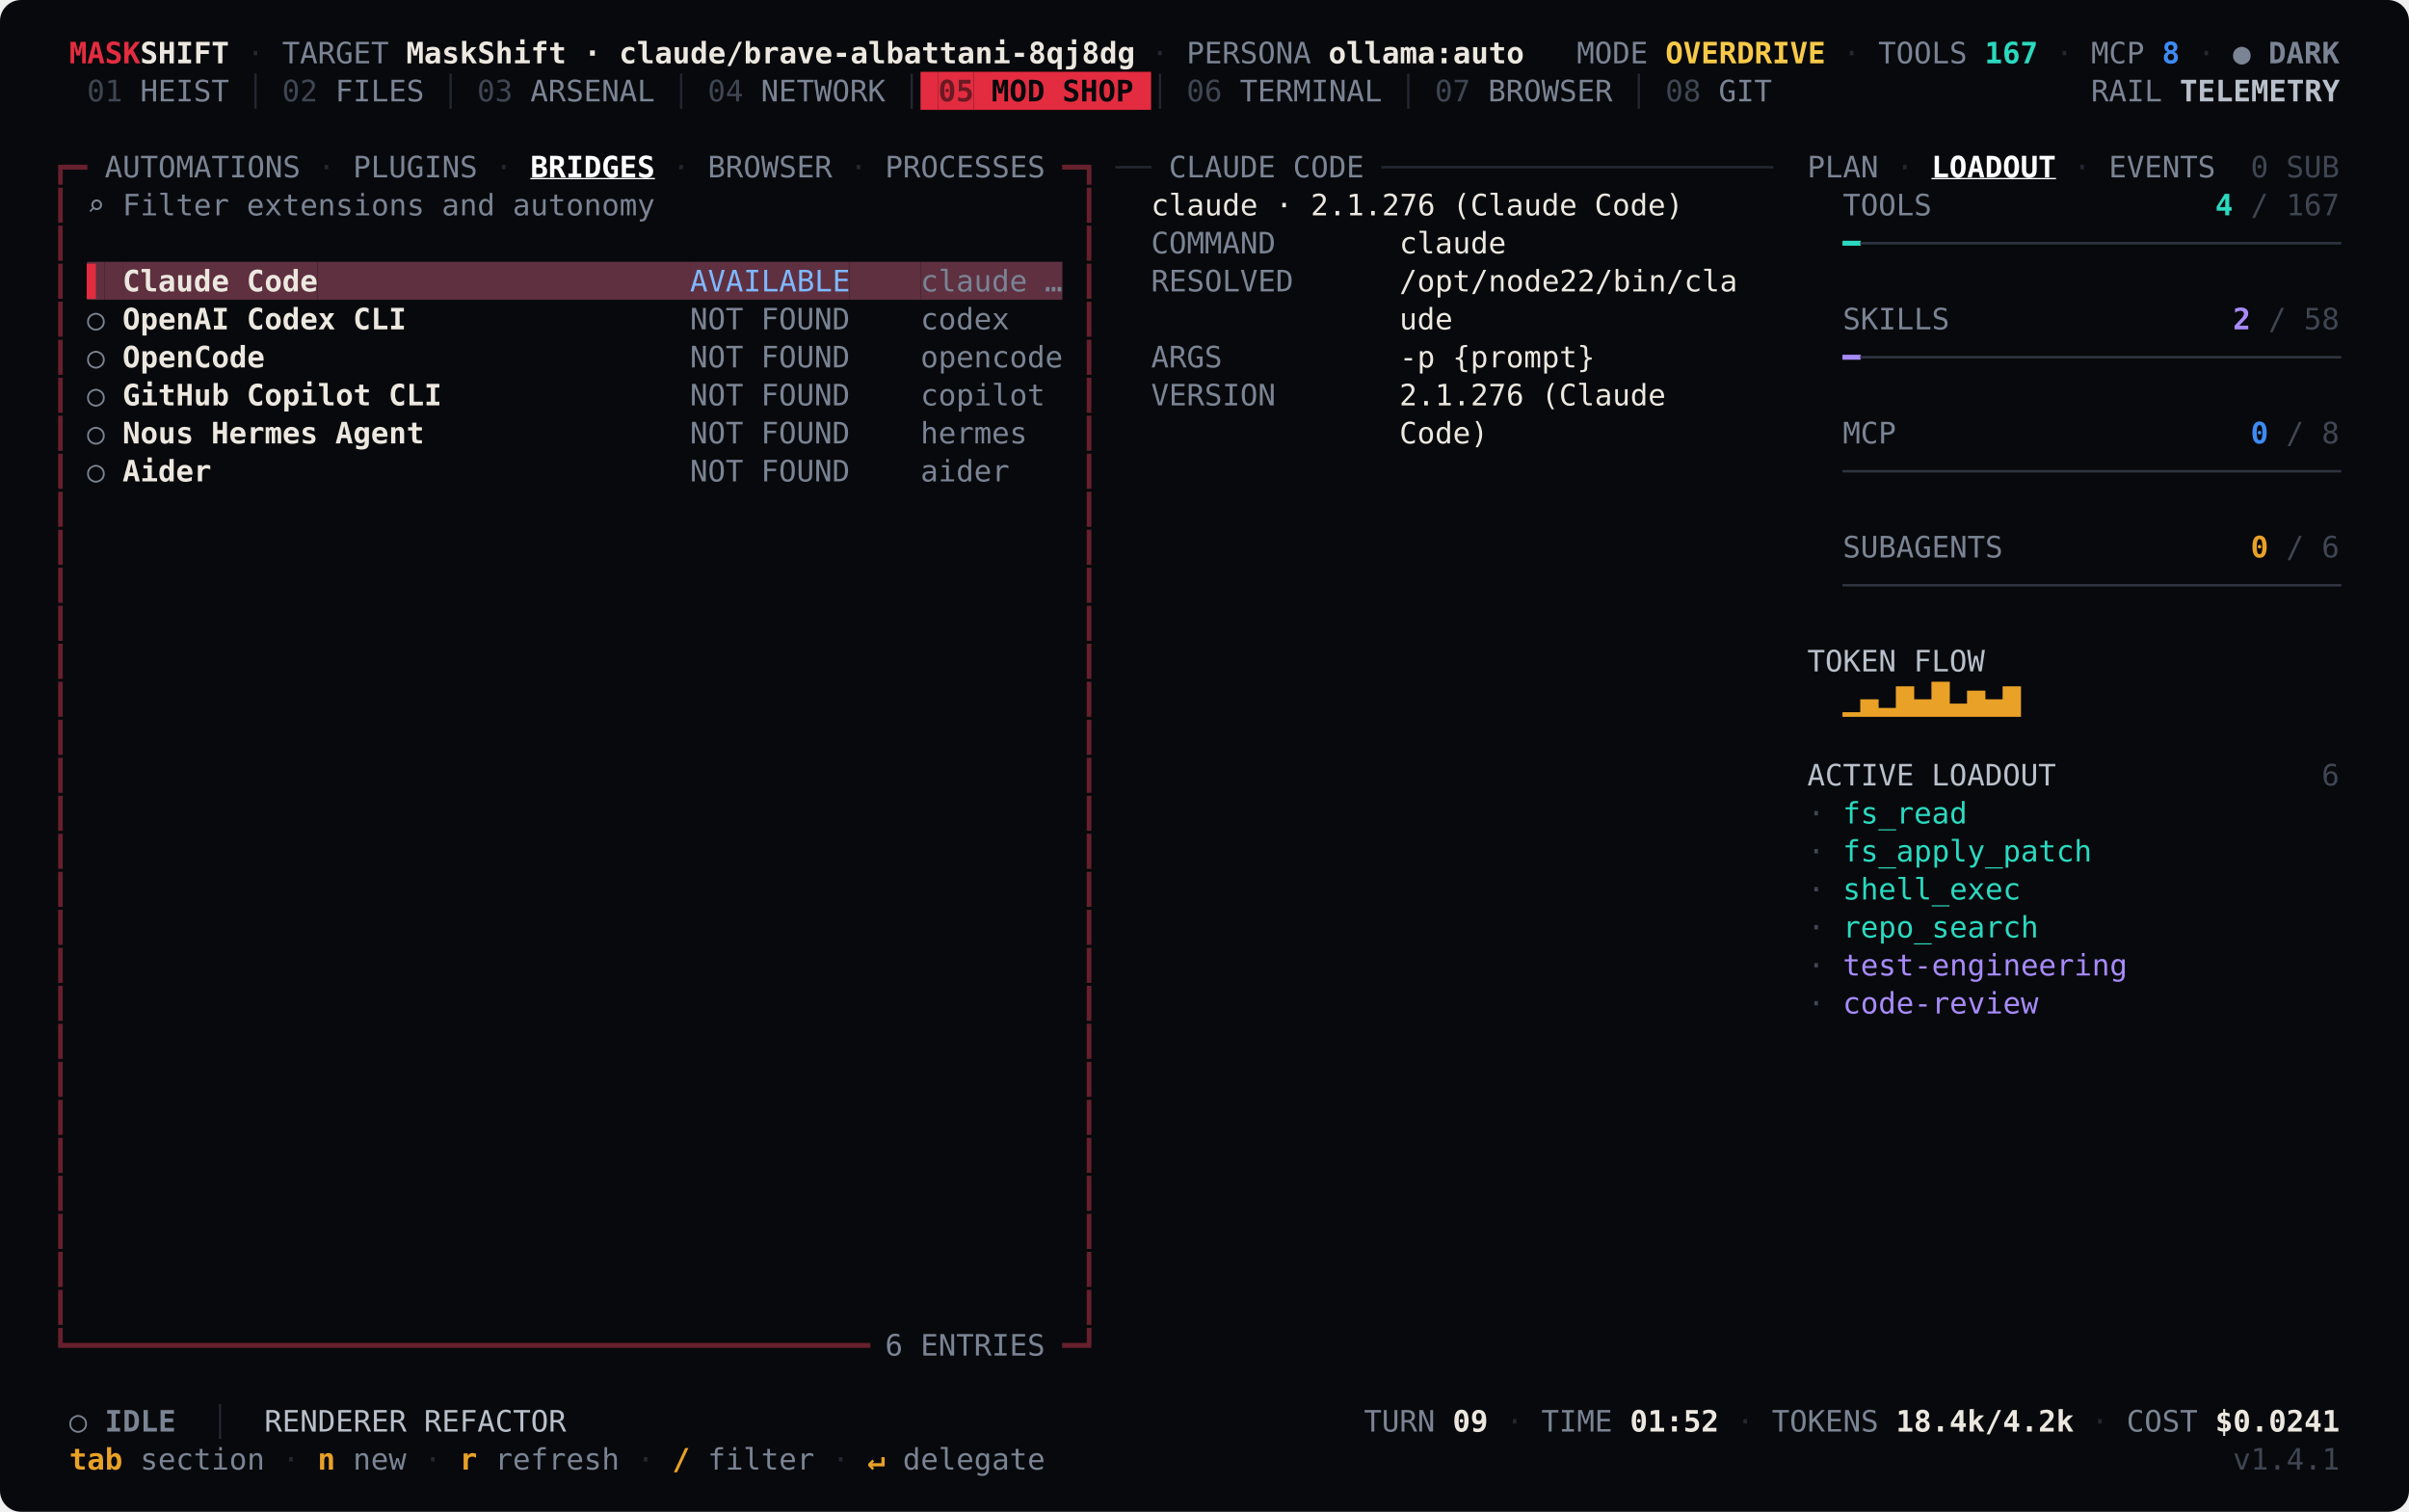
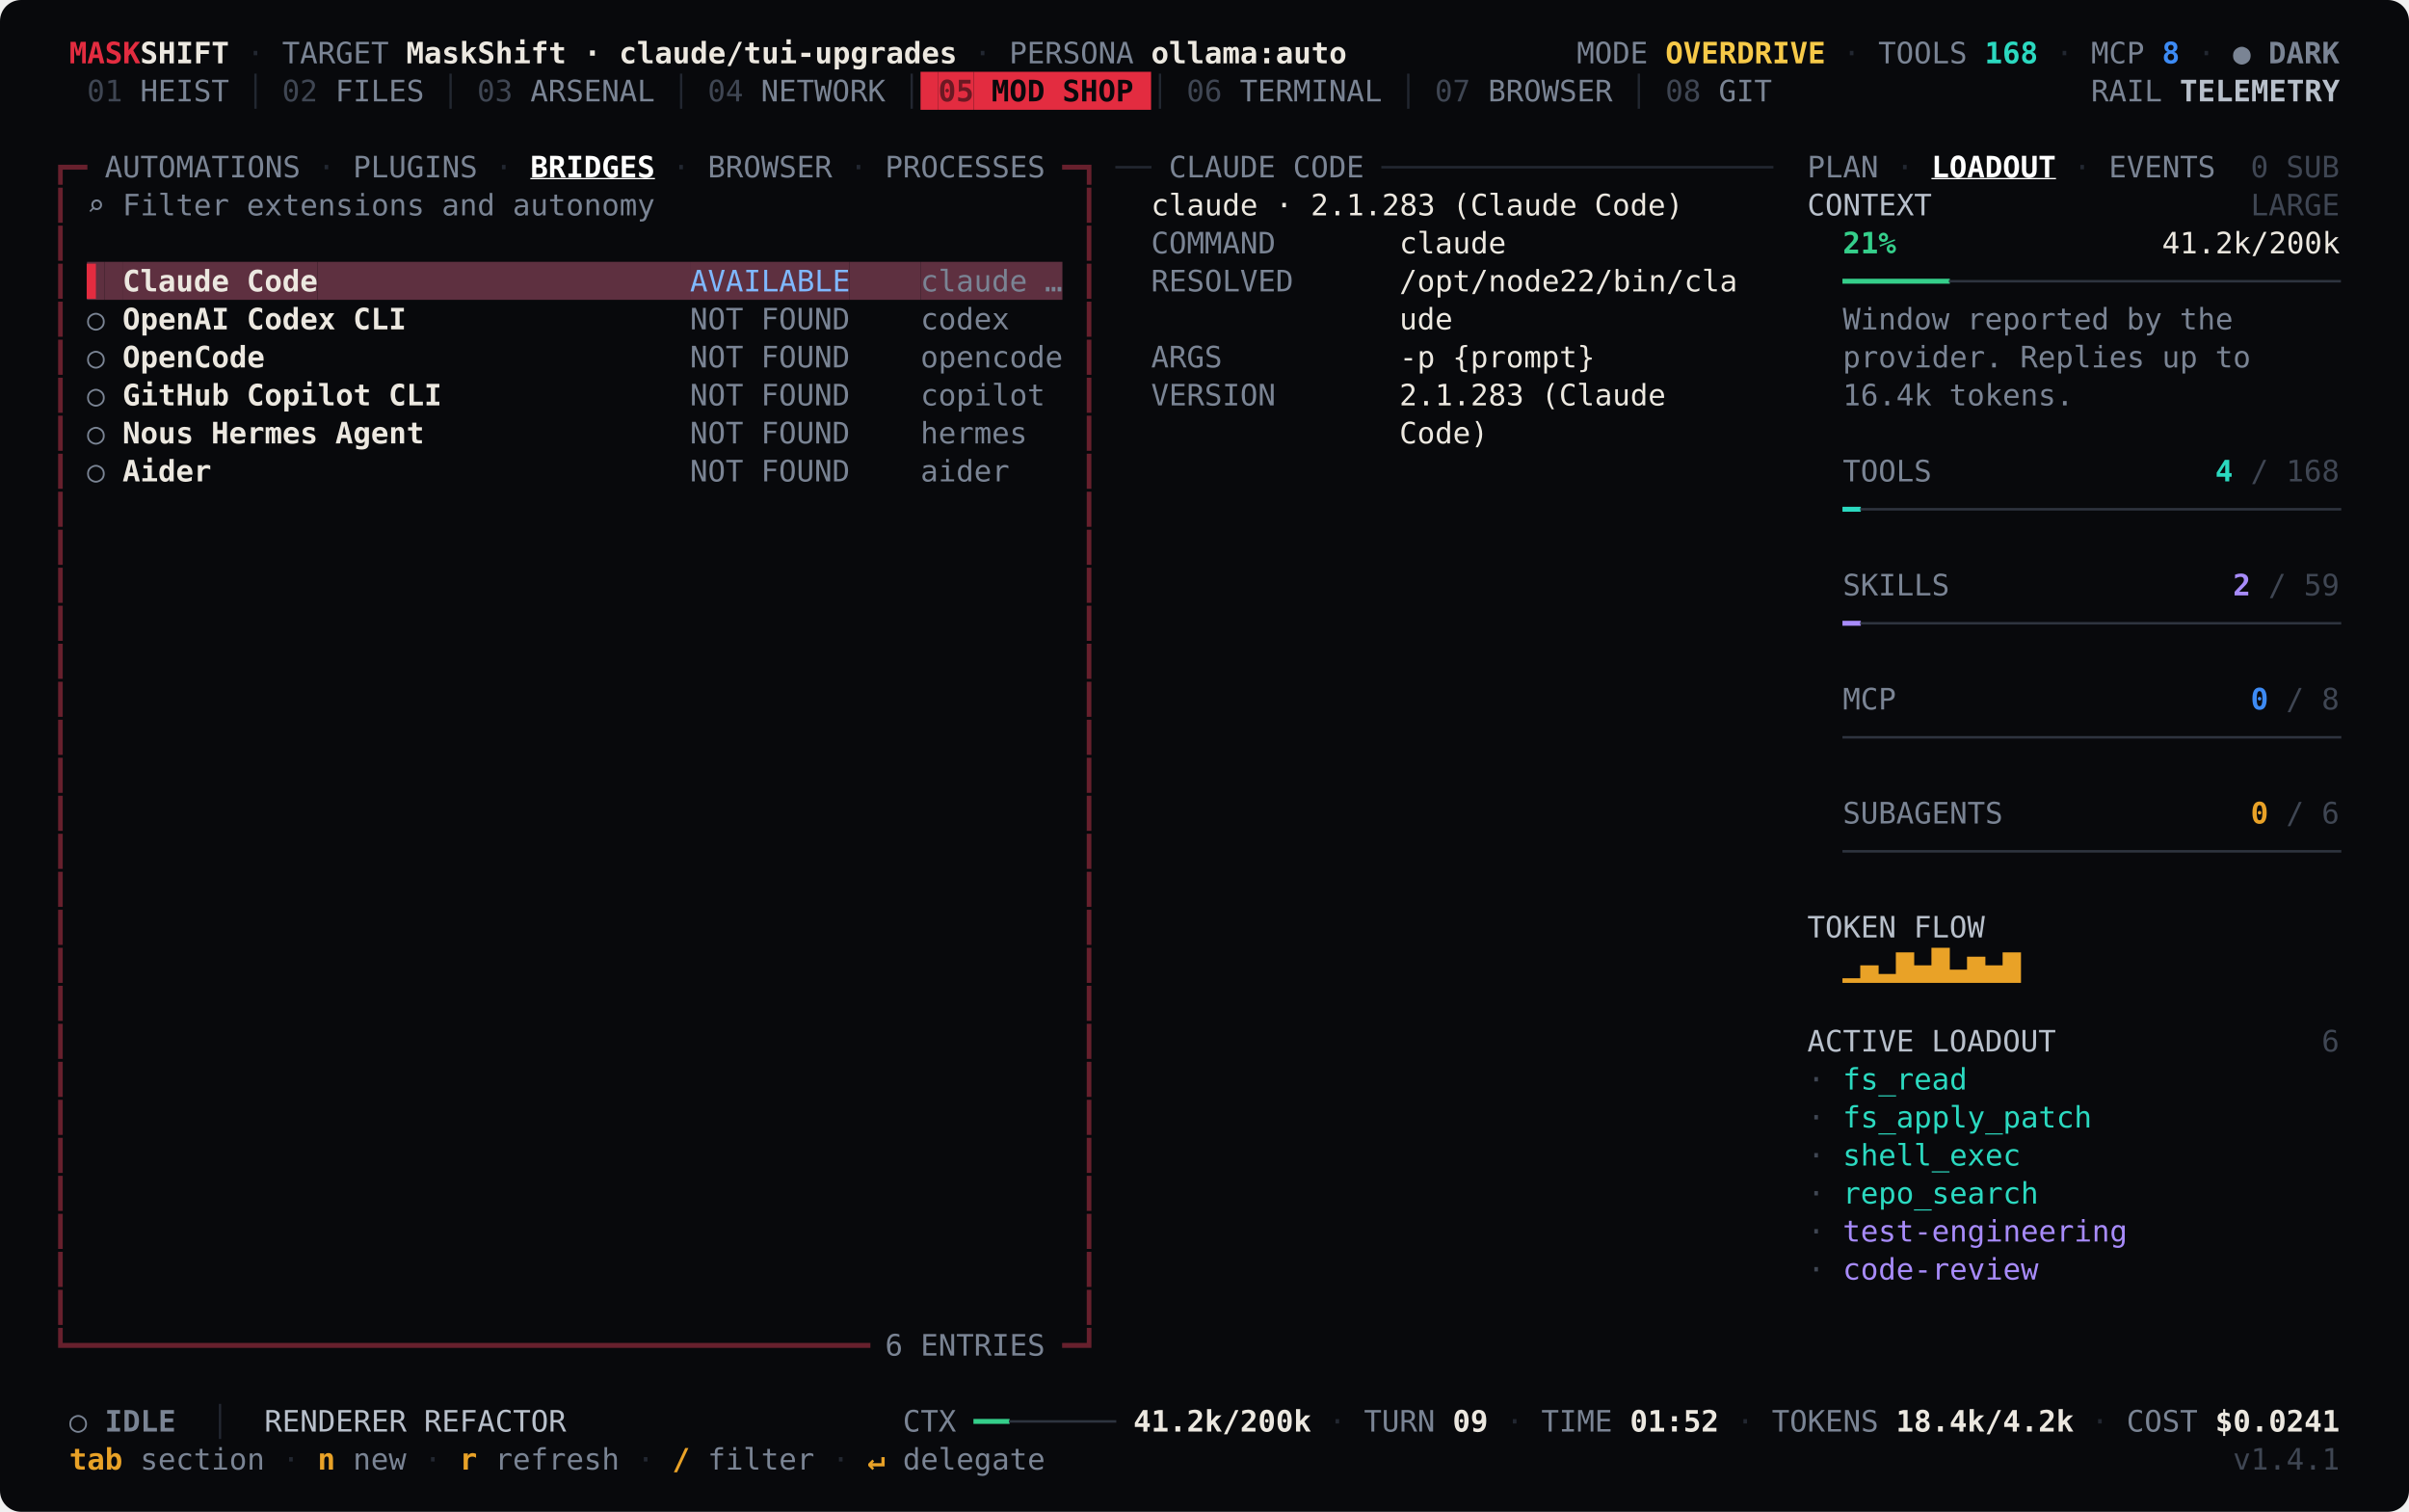
<svg xmlns="http://www.w3.org/2000/svg" width="1141" height="716" viewBox="0 0 1141 716" role="img" aria-label="MaskShift — 05 MOD SHOP">
  <rect width="100%" height="100%" rx="10" fill="#08090C" />
  <g font-family="SFMono-Regular, Menlo, Consolas, DejaVu Sans Mono, monospace" font-size="14" xml:space="preserve">
    <text x="32.80" y="30.00" fill="#e32c40" textLength="33.60" lengthAdjust="spacingAndGlyphs" font-weight="700">MASK</text>
    <text x="66.40" y="30.00" fill="#ece8e0" textLength="42.00" lengthAdjust="spacingAndGlyphs" font-weight="700">SHIFT</text>
    <text x="116.80" y="30.00" fill="#222731" textLength="8.40" lengthAdjust="spacingAndGlyphs">·</text>
    <text x="133.60" y="30.00" fill="#7a8494" textLength="50.40" lengthAdjust="spacingAndGlyphs">TARGET</text>
    <text x="192.40" y="30.00" fill="#ece8e0" textLength="75.60" lengthAdjust="spacingAndGlyphs" font-weight="700">MaskShift</text>
    <text x="276.40" y="30.00" fill="#ece8e0" textLength="8.40" lengthAdjust="spacingAndGlyphs" font-weight="700">·</text>
-     <text x="293.20" y="30.00" fill="#ece8e0" textLength="243.60" lengthAdjust="spacingAndGlyphs" font-weight="700">claude/brave-albattani-8qj8dg</text>
-     <text x="545.20" y="30.00" fill="#222731" textLength="8.40" lengthAdjust="spacingAndGlyphs">·</text>
-     <text x="562.00" y="30.00" fill="#7a8494" textLength="58.80" lengthAdjust="spacingAndGlyphs">PERSONA</text>
-     <text x="629.20" y="30.00" fill="#ece8e0" textLength="92.40" lengthAdjust="spacingAndGlyphs" font-weight="700">ollama:auto</text>
+     <text x="293.20" y="30.00" fill="#ece8e0" textLength="159.60" lengthAdjust="spacingAndGlyphs" font-weight="700">claude/tui-upgrades</text>
+     <text x="461.20" y="30.00" fill="#222731" textLength="8.40" lengthAdjust="spacingAndGlyphs">·</text>
+     <text x="478.00" y="30.00" fill="#7a8494" textLength="58.80" lengthAdjust="spacingAndGlyphs">PERSONA</text>
+     <text x="545.20" y="30.00" fill="#ece8e0" textLength="92.40" lengthAdjust="spacingAndGlyphs" font-weight="700">ollama:auto</text>
    <text x="746.80" y="30.00" fill="#7a8494" textLength="33.60" lengthAdjust="spacingAndGlyphs">MODE</text>
    <text x="788.80" y="30.00" fill="#f7c948" textLength="75.60" lengthAdjust="spacingAndGlyphs" font-weight="700">OVERDRIVE</text>
    <text x="872.80" y="30.00" fill="#222731" textLength="8.40" lengthAdjust="spacingAndGlyphs">·</text>
    <text x="889.60" y="30.00" fill="#7a8494" textLength="42.00" lengthAdjust="spacingAndGlyphs">TOOLS</text>
-     <text x="940.00" y="30.00" fill="#2bd9c0" textLength="25.20" lengthAdjust="spacingAndGlyphs" font-weight="700">167</text>
+     <text x="940.00" y="30.00" fill="#2bd9c0" textLength="25.20" lengthAdjust="spacingAndGlyphs" font-weight="700">168</text>
    <text x="973.60" y="30.00" fill="#222731" textLength="8.40" lengthAdjust="spacingAndGlyphs">·</text>
    <text x="990.40" y="30.00" fill="#7a8494" textLength="25.20" lengthAdjust="spacingAndGlyphs">MCP</text>
    <text x="1024.00" y="30.00" fill="#3d8bf5" textLength="8.40" lengthAdjust="spacingAndGlyphs" font-weight="700">8</text>
    <text x="1040.80" y="30.00" fill="#222731" textLength="8.40" lengthAdjust="spacingAndGlyphs">·</text>
    <text x="1057.60" y="30.00" fill="#7a8494" textLength="8.40" lengthAdjust="spacingAndGlyphs">●</text>
    <text x="1074.40" y="30.00" fill="#7a8494" textLength="33.60" lengthAdjust="spacingAndGlyphs" font-weight="700">DARK</text>
    <text x="41.20" y="48.00" fill="#3f4653" textLength="16.80" lengthAdjust="spacingAndGlyphs">01</text>
    <text x="66.40" y="48.00" fill="#7a8494" textLength="42.00" lengthAdjust="spacingAndGlyphs">HEIST</text>
    <text x="116.80" y="48.00" fill="#222731" textLength="8.40" lengthAdjust="spacingAndGlyphs">│</text>
    <text x="133.60" y="48.00" fill="#3f4653" textLength="16.80" lengthAdjust="spacingAndGlyphs">02</text>
    <text x="158.80" y="48.00" fill="#7a8494" textLength="42.00" lengthAdjust="spacingAndGlyphs">FILES</text>
    <text x="209.20" y="48.00" fill="#222731" textLength="8.40" lengthAdjust="spacingAndGlyphs">│</text>
    <text x="226.00" y="48.00" fill="#3f4653" textLength="16.80" lengthAdjust="spacingAndGlyphs">03</text>
    <text x="251.20" y="48.00" fill="#7a8494" textLength="58.80" lengthAdjust="spacingAndGlyphs">ARSENAL</text>
    <text x="318.40" y="48.00" fill="#222731" textLength="8.40" lengthAdjust="spacingAndGlyphs">│</text>
    <text x="335.20" y="48.00" fill="#3f4653" textLength="16.80" lengthAdjust="spacingAndGlyphs">04</text>
    <text x="360.40" y="48.00" fill="#7a8494" textLength="58.80" lengthAdjust="spacingAndGlyphs">NETWORK</text>
    <text x="427.60" y="48.00" fill="#222731" textLength="8.40" lengthAdjust="spacingAndGlyphs">│</text>
    <rect x="436.00" y="34.00" width="8.40" height="18" fill="#e32c40" />
    <rect x="444.40" y="34.00" width="16.80" height="18" fill="#e32c40" />
    <text x="444.40" y="48.00" fill="#6b1923" textLength="16.80" lengthAdjust="spacingAndGlyphs" font-weight="700">05</text>
    <rect x="461.20" y="34.00" width="84.00" height="18" fill="#e32c40" />
    <text x="469.60" y="48.00" fill="#08090c" textLength="25.20" lengthAdjust="spacingAndGlyphs" font-weight="700">MOD</text>
    <text x="503.20" y="48.00" fill="#08090c" textLength="33.60" lengthAdjust="spacingAndGlyphs" font-weight="700">SHOP</text>
    <text x="545.20" y="48.00" fill="#222731" textLength="8.40" lengthAdjust="spacingAndGlyphs">│</text>
    <text x="562.00" y="48.00" fill="#3f4653" textLength="16.80" lengthAdjust="spacingAndGlyphs">06</text>
    <text x="587.20" y="48.00" fill="#7a8494" textLength="67.20" lengthAdjust="spacingAndGlyphs">TERMINAL</text>
    <text x="662.80" y="48.00" fill="#222731" textLength="8.40" lengthAdjust="spacingAndGlyphs">│</text>
    <text x="679.60" y="48.00" fill="#3f4653" textLength="16.80" lengthAdjust="spacingAndGlyphs">07</text>
    <text x="704.80" y="48.00" fill="#7a8494" textLength="58.80" lengthAdjust="spacingAndGlyphs">BROWSER</text>
    <text x="772.00" y="48.00" fill="#222731" textLength="8.40" lengthAdjust="spacingAndGlyphs">│</text>
    <text x="788.80" y="48.00" fill="#3f4653" textLength="16.80" lengthAdjust="spacingAndGlyphs">08</text>
    <text x="814.00" y="48.00" fill="#7a8494" textLength="25.20" lengthAdjust="spacingAndGlyphs">GIT</text>
    <text x="990.40" y="48.00" fill="#7a8494" textLength="33.60" lengthAdjust="spacingAndGlyphs">RAIL</text>
    <text x="1032.40" y="48.00" fill="#b8c0cb" textLength="75.60" lengthAdjust="spacingAndGlyphs" font-weight="700">TELEMETRY</text>
    <text x="24.40" y="84.00" fill="#67202d" textLength="16.80" lengthAdjust="spacingAndGlyphs">┏━</text>
    <text x="49.60" y="84.00" fill="#7a8494" textLength="92.40" lengthAdjust="spacingAndGlyphs">AUTOMATIONS</text>
    <text x="150.40" y="84.00" fill="#222731" textLength="8.40" lengthAdjust="spacingAndGlyphs">·</text>
    <text x="167.20" y="84.00" fill="#7a8494" textLength="58.80" lengthAdjust="spacingAndGlyphs">PLUGINS</text>
    <text x="234.40" y="84.00" fill="#222731" textLength="8.40" lengthAdjust="spacingAndGlyphs">·</text>
    <text x="251.20" y="84.00" fill="#ffffff" textLength="58.80" lengthAdjust="spacingAndGlyphs" font-weight="700" text-decoration="underline">BRIDGES</text>
    <text x="318.40" y="84.00" fill="#222731" textLength="8.40" lengthAdjust="spacingAndGlyphs">·</text>
    <text x="335.20" y="84.00" fill="#7a8494" textLength="58.80" lengthAdjust="spacingAndGlyphs">BROWSER</text>
    <text x="402.40" y="84.00" fill="#222731" textLength="8.40" lengthAdjust="spacingAndGlyphs">·</text>
    <text x="419.20" y="84.00" fill="#7a8494" textLength="75.60" lengthAdjust="spacingAndGlyphs">PROCESSES</text>
    <text x="503.20" y="84.00" fill="#67202d" textLength="16.80" lengthAdjust="spacingAndGlyphs">━┓</text>
    <text x="528.40" y="84.00" fill="#222731" textLength="16.80" lengthAdjust="spacingAndGlyphs">──</text>
    <text x="553.60" y="84.00" fill="#7a8494" textLength="50.40" lengthAdjust="spacingAndGlyphs">CLAUDE</text>
    <text x="612.40" y="84.00" fill="#7a8494" textLength="33.60" lengthAdjust="spacingAndGlyphs">CODE</text>
    <text x="654.40" y="84.00" fill="#222731" textLength="184.80" lengthAdjust="spacingAndGlyphs">──────────────────────</text>
    <text x="856.00" y="84.00" fill="#7a8494" textLength="33.60" lengthAdjust="spacingAndGlyphs">PLAN</text>
    <text x="898.00" y="84.00" fill="#222731" textLength="8.40" lengthAdjust="spacingAndGlyphs">·</text>
    <text x="914.80" y="84.00" fill="#ffffff" textLength="58.80" lengthAdjust="spacingAndGlyphs" font-weight="700" text-decoration="underline">LOADOUT</text>
    <text x="982.00" y="84.00" fill="#222731" textLength="8.40" lengthAdjust="spacingAndGlyphs">·</text>
    <text x="998.80" y="84.00" fill="#7a8494" textLength="50.40" lengthAdjust="spacingAndGlyphs">EVENTS</text>
    <text x="1066.00" y="84.00" fill="#3f4653" textLength="8.40" lengthAdjust="spacingAndGlyphs">0</text>
    <text x="1082.80" y="84.00" fill="#3f4653" textLength="25.20" lengthAdjust="spacingAndGlyphs">SUB</text>
    <text x="24.40" y="102.00" fill="#67202d" textLength="8.40" lengthAdjust="spacingAndGlyphs">┃</text>
    <text x="41.20" y="102.00" fill="#7a8494" textLength="8.40" lengthAdjust="spacingAndGlyphs">⌕</text>
    <text x="58.00" y="102.00" fill="#7a8494" textLength="50.40" lengthAdjust="spacingAndGlyphs">Filter</text>
    <text x="116.80" y="102.00" fill="#7a8494" textLength="84.00" lengthAdjust="spacingAndGlyphs">extensions</text>
    <text x="209.20" y="102.00" fill="#7a8494" textLength="25.20" lengthAdjust="spacingAndGlyphs">and</text>
    <text x="242.80" y="102.00" fill="#7a8494" textLength="67.20" lengthAdjust="spacingAndGlyphs">autonomy</text>
    <text x="511.60" y="102.00" fill="#67202d" textLength="8.40" lengthAdjust="spacingAndGlyphs">┃</text>
    <text x="545.20" y="102.00" fill="#ece8e0" textLength="50.40" lengthAdjust="spacingAndGlyphs">claude</text>
    <text x="604.00" y="102.00" fill="#ece8e0" textLength="8.40" lengthAdjust="spacingAndGlyphs">·</text>
-     <text x="620.80" y="102.00" fill="#ece8e0" textLength="58.80" lengthAdjust="spacingAndGlyphs">2.1.276</text>
+     <text x="620.80" y="102.00" fill="#ece8e0" textLength="58.80" lengthAdjust="spacingAndGlyphs">2.1.283</text>
    <text x="688.00" y="102.00" fill="#ece8e0" textLength="58.80" lengthAdjust="spacingAndGlyphs">(Claude</text>
    <text x="755.20" y="102.00" fill="#ece8e0" textLength="42.00" lengthAdjust="spacingAndGlyphs">Code)</text>
-     <text x="872.80" y="102.00" fill="#7a8494" textLength="42.00" lengthAdjust="spacingAndGlyphs">TOOLS</text>
-     <text x="1049.20" y="102.00" fill="#2bd9c0" textLength="8.40" lengthAdjust="spacingAndGlyphs" font-weight="700">4</text>
-     <text x="1066.00" y="102.00" fill="#3f4653" textLength="8.40" lengthAdjust="spacingAndGlyphs">/</text>
-     <text x="1082.80" y="102.00" fill="#3f4653" textLength="25.20" lengthAdjust="spacingAndGlyphs">167</text>
+     <text x="856.00" y="102.00" fill="#b8c0cb" textLength="58.80" lengthAdjust="spacingAndGlyphs">CONTEXT</text>
+     <text x="1066.00" y="102.00" fill="#3f4653" textLength="42.00" lengthAdjust="spacingAndGlyphs">LARGE</text>
    <text x="24.40" y="120.00" fill="#67202d" textLength="8.40" lengthAdjust="spacingAndGlyphs">┃</text>
    <text x="511.60" y="120.00" fill="#67202d" textLength="8.40" lengthAdjust="spacingAndGlyphs">┃</text>
    <text x="545.20" y="120.00" fill="#7a8494" textLength="58.80" lengthAdjust="spacingAndGlyphs">COMMAND</text>
    <text x="662.80" y="120.00" fill="#ece8e0" textLength="50.40" lengthAdjust="spacingAndGlyphs">claude</text>
-     <text x="872.80" y="120.00" fill="#2bd9c0" textLength="8.40" lengthAdjust="spacingAndGlyphs">━</text>
-     <text x="881.20" y="120.00" fill="#2e343f" textLength="226.80" lengthAdjust="spacingAndGlyphs">───────────────────────────</text>
+     <text x="872.80" y="120.00" fill="#35cf8b" textLength="25.20" lengthAdjust="spacingAndGlyphs" font-weight="700">21%</text>
+     <text x="1024.00" y="120.00" fill="#ece8e0" textLength="84.00" lengthAdjust="spacingAndGlyphs">41.2k/200k</text>
    <text x="24.40" y="138.00" fill="#67202d" textLength="8.40" lengthAdjust="spacingAndGlyphs">┃</text>
    <rect x="41.20" y="124.00" width="8.40" height="18" fill="#5e3040" />
    <text x="41.20" y="138.00" fill="#e32c40" textLength="8.40" lengthAdjust="spacingAndGlyphs">▌</text>
    <rect x="49.60" y="124.00" width="8.40" height="18" fill="#5e3040" />
    <rect x="58.00" y="124.00" width="92.40" height="18" fill="#5e3040" />
    <text x="58.00" y="138.00" fill="#ece8e0" textLength="50.40" lengthAdjust="spacingAndGlyphs" font-weight="700">Claude</text>
    <text x="116.80" y="138.00" fill="#ece8e0" textLength="33.60" lengthAdjust="spacingAndGlyphs" font-weight="700">Code</text>
    <rect x="150.40" y="124.00" width="176.40" height="18" fill="#5e3040" />
    <rect x="326.80" y="124.00" width="75.60" height="18" fill="#5e3040" />
    <text x="326.80" y="138.00" fill="#7fb8ff" textLength="75.60" lengthAdjust="spacingAndGlyphs">AVAILABLE</text>
    <rect x="402.40" y="124.00" width="33.60" height="18" fill="#5e3040" />
    <rect x="436.00" y="124.00" width="67.20" height="18" fill="#5e3040" />
    <text x="436.00" y="138.00" fill="#7a8494" textLength="50.40" lengthAdjust="spacingAndGlyphs">claude</text>
    <text x="494.80" y="138.00" fill="#7a8494" textLength="8.40" lengthAdjust="spacingAndGlyphs">…</text>
    <text x="511.60" y="138.00" fill="#67202d" textLength="8.40" lengthAdjust="spacingAndGlyphs">┃</text>
    <text x="545.20" y="138.00" fill="#7a8494" textLength="67.20" lengthAdjust="spacingAndGlyphs">RESOLVED</text>
    <text x="662.80" y="138.00" fill="#ece8e0" textLength="159.60" lengthAdjust="spacingAndGlyphs">/opt/node22/bin/cla</text>
+     <text x="872.80" y="138.00" fill="#35cf8b" textLength="50.40" lengthAdjust="spacingAndGlyphs">━━━━━━</text>
+     <text x="923.20" y="138.00" fill="#2e343f" textLength="184.80" lengthAdjust="spacingAndGlyphs">──────────────────────</text>
    <text x="24.40" y="156.00" fill="#67202d" textLength="8.40" lengthAdjust="spacingAndGlyphs">┃</text>
    <text x="41.20" y="156.00" fill="#7a8494" textLength="8.40" lengthAdjust="spacingAndGlyphs">○</text>
    <text x="58.00" y="156.00" fill="#ece8e0" textLength="50.40" lengthAdjust="spacingAndGlyphs" font-weight="700">OpenAI</text>
    <text x="116.80" y="156.00" fill="#ece8e0" textLength="42.00" lengthAdjust="spacingAndGlyphs" font-weight="700">Codex</text>
    <text x="167.20" y="156.00" fill="#ece8e0" textLength="25.20" lengthAdjust="spacingAndGlyphs" font-weight="700">CLI</text>
    <text x="326.80" y="156.00" fill="#7a8494" textLength="25.20" lengthAdjust="spacingAndGlyphs">NOT</text>
    <text x="360.40" y="156.00" fill="#7a8494" textLength="42.00" lengthAdjust="spacingAndGlyphs">FOUND</text>
    <text x="436.00" y="156.00" fill="#7a8494" textLength="42.00" lengthAdjust="spacingAndGlyphs">codex</text>
    <text x="511.60" y="156.00" fill="#67202d" textLength="8.40" lengthAdjust="spacingAndGlyphs">┃</text>
    <text x="662.80" y="156.00" fill="#ece8e0" textLength="25.20" lengthAdjust="spacingAndGlyphs">ude</text>
-     <text x="872.80" y="156.00" fill="#7a8494" textLength="50.40" lengthAdjust="spacingAndGlyphs">SKILLS</text>
-     <text x="1057.60" y="156.00" fill="#a78bfa" textLength="8.40" lengthAdjust="spacingAndGlyphs" font-weight="700">2</text>
-     <text x="1074.40" y="156.00" fill="#3f4653" textLength="8.40" lengthAdjust="spacingAndGlyphs">/</text>
-     <text x="1091.20" y="156.00" fill="#3f4653" textLength="16.80" lengthAdjust="spacingAndGlyphs">58</text>
+     <text x="872.80" y="156.00" fill="#7a8494" textLength="50.40" lengthAdjust="spacingAndGlyphs">Window</text>
+     <text x="931.60" y="156.00" fill="#7a8494" textLength="67.20" lengthAdjust="spacingAndGlyphs">reported</text>
+     <text x="1007.20" y="156.00" fill="#7a8494" textLength="16.80" lengthAdjust="spacingAndGlyphs">by</text>
+     <text x="1032.40" y="156.00" fill="#7a8494" textLength="25.20" lengthAdjust="spacingAndGlyphs">the</text>
    <text x="24.40" y="174.00" fill="#67202d" textLength="8.40" lengthAdjust="spacingAndGlyphs">┃</text>
    <text x="41.20" y="174.00" fill="#7a8494" textLength="8.40" lengthAdjust="spacingAndGlyphs">○</text>
    <text x="58.00" y="174.00" fill="#ece8e0" textLength="67.20" lengthAdjust="spacingAndGlyphs" font-weight="700">OpenCode</text>
    <text x="326.80" y="174.00" fill="#7a8494" textLength="25.20" lengthAdjust="spacingAndGlyphs">NOT</text>
    <text x="360.40" y="174.00" fill="#7a8494" textLength="42.00" lengthAdjust="spacingAndGlyphs">FOUND</text>
    <text x="436.00" y="174.00" fill="#7a8494" textLength="67.20" lengthAdjust="spacingAndGlyphs">opencode</text>
    <text x="511.60" y="174.00" fill="#67202d" textLength="8.40" lengthAdjust="spacingAndGlyphs">┃</text>
    <text x="545.20" y="174.00" fill="#7a8494" textLength="33.60" lengthAdjust="spacingAndGlyphs">ARGS</text>
    <text x="662.80" y="174.00" fill="#ece8e0" textLength="16.80" lengthAdjust="spacingAndGlyphs">-p</text>
    <text x="688.00" y="174.00" fill="#ece8e0" textLength="67.20" lengthAdjust="spacingAndGlyphs">{prompt}</text>
-     <text x="872.80" y="174.00" fill="#a78bfa" textLength="8.40" lengthAdjust="spacingAndGlyphs">━</text>
-     <text x="881.20" y="174.00" fill="#2e343f" textLength="226.80" lengthAdjust="spacingAndGlyphs">───────────────────────────</text>
+     <text x="872.80" y="174.00" fill="#7a8494" textLength="75.60" lengthAdjust="spacingAndGlyphs">provider.</text>
+     <text x="956.80" y="174.00" fill="#7a8494" textLength="58.80" lengthAdjust="spacingAndGlyphs">Replies</text>
+     <text x="1024.00" y="174.00" fill="#7a8494" textLength="16.80" lengthAdjust="spacingAndGlyphs">up</text>
+     <text x="1049.20" y="174.00" fill="#7a8494" textLength="16.80" lengthAdjust="spacingAndGlyphs">to</text>
    <text x="24.40" y="192.00" fill="#67202d" textLength="8.40" lengthAdjust="spacingAndGlyphs">┃</text>
    <text x="41.20" y="192.00" fill="#7a8494" textLength="8.40" lengthAdjust="spacingAndGlyphs">○</text>
    <text x="58.00" y="192.00" fill="#ece8e0" textLength="50.40" lengthAdjust="spacingAndGlyphs" font-weight="700">GitHub</text>
    <text x="116.80" y="192.00" fill="#ece8e0" textLength="58.80" lengthAdjust="spacingAndGlyphs" font-weight="700">Copilot</text>
    <text x="184.00" y="192.00" fill="#ece8e0" textLength="25.20" lengthAdjust="spacingAndGlyphs" font-weight="700">CLI</text>
    <text x="326.80" y="192.00" fill="#7a8494" textLength="25.20" lengthAdjust="spacingAndGlyphs">NOT</text>
    <text x="360.40" y="192.00" fill="#7a8494" textLength="42.00" lengthAdjust="spacingAndGlyphs">FOUND</text>
    <text x="436.00" y="192.00" fill="#7a8494" textLength="58.80" lengthAdjust="spacingAndGlyphs">copilot</text>
    <text x="511.60" y="192.00" fill="#67202d" textLength="8.40" lengthAdjust="spacingAndGlyphs">┃</text>
    <text x="545.20" y="192.00" fill="#7a8494" textLength="58.80" lengthAdjust="spacingAndGlyphs">VERSION</text>
-     <text x="662.80" y="192.00" fill="#ece8e0" textLength="58.80" lengthAdjust="spacingAndGlyphs">2.1.276</text>
+     <text x="662.80" y="192.00" fill="#ece8e0" textLength="58.80" lengthAdjust="spacingAndGlyphs">2.1.283</text>
    <text x="730.00" y="192.00" fill="#ece8e0" textLength="58.80" lengthAdjust="spacingAndGlyphs">(Claude</text>
+     <text x="872.80" y="192.00" fill="#7a8494" textLength="42.00" lengthAdjust="spacingAndGlyphs">16.4k</text>
+     <text x="923.20" y="192.00" fill="#7a8494" textLength="58.80" lengthAdjust="spacingAndGlyphs">tokens.</text>
    <text x="24.40" y="210.00" fill="#67202d" textLength="8.40" lengthAdjust="spacingAndGlyphs">┃</text>
    <text x="41.20" y="210.00" fill="#7a8494" textLength="8.40" lengthAdjust="spacingAndGlyphs">○</text>
    <text x="58.00" y="210.00" fill="#ece8e0" textLength="33.60" lengthAdjust="spacingAndGlyphs" font-weight="700">Nous</text>
    <text x="100.00" y="210.00" fill="#ece8e0" textLength="50.40" lengthAdjust="spacingAndGlyphs" font-weight="700">Hermes</text>
    <text x="158.80" y="210.00" fill="#ece8e0" textLength="42.00" lengthAdjust="spacingAndGlyphs" font-weight="700">Agent</text>
    <text x="326.80" y="210.00" fill="#7a8494" textLength="25.20" lengthAdjust="spacingAndGlyphs">NOT</text>
    <text x="360.40" y="210.00" fill="#7a8494" textLength="42.00" lengthAdjust="spacingAndGlyphs">FOUND</text>
    <text x="436.00" y="210.00" fill="#7a8494" textLength="50.40" lengthAdjust="spacingAndGlyphs">hermes</text>
    <text x="511.60" y="210.00" fill="#67202d" textLength="8.40" lengthAdjust="spacingAndGlyphs">┃</text>
    <text x="662.80" y="210.00" fill="#ece8e0" textLength="42.00" lengthAdjust="spacingAndGlyphs">Code)</text>
-     <text x="872.80" y="210.00" fill="#7a8494" textLength="25.20" lengthAdjust="spacingAndGlyphs">MCP</text>
-     <text x="1066.00" y="210.00" fill="#3d8bf5" textLength="8.40" lengthAdjust="spacingAndGlyphs" font-weight="700">0</text>
-     <text x="1082.80" y="210.00" fill="#3f4653" textLength="8.40" lengthAdjust="spacingAndGlyphs">/</text>
-     <text x="1099.60" y="210.00" fill="#3f4653" textLength="8.40" lengthAdjust="spacingAndGlyphs">8</text>
    <text x="24.40" y="228.00" fill="#67202d" textLength="8.40" lengthAdjust="spacingAndGlyphs">┃</text>
    <text x="41.20" y="228.00" fill="#7a8494" textLength="8.40" lengthAdjust="spacingAndGlyphs">○</text>
    <text x="58.00" y="228.00" fill="#ece8e0" textLength="42.00" lengthAdjust="spacingAndGlyphs" font-weight="700">Aider</text>
    <text x="326.80" y="228.00" fill="#7a8494" textLength="25.20" lengthAdjust="spacingAndGlyphs">NOT</text>
    <text x="360.40" y="228.00" fill="#7a8494" textLength="42.00" lengthAdjust="spacingAndGlyphs">FOUND</text>
    <text x="436.00" y="228.00" fill="#7a8494" textLength="42.00" lengthAdjust="spacingAndGlyphs">aider</text>
    <text x="511.60" y="228.00" fill="#67202d" textLength="8.40" lengthAdjust="spacingAndGlyphs">┃</text>
-     <text x="872.80" y="228.00" fill="#2e343f" textLength="235.20" lengthAdjust="spacingAndGlyphs">────────────────────────────</text>
+     <text x="872.80" y="228.00" fill="#7a8494" textLength="42.00" lengthAdjust="spacingAndGlyphs">TOOLS</text>
+     <text x="1049.20" y="228.00" fill="#2bd9c0" textLength="8.40" lengthAdjust="spacingAndGlyphs" font-weight="700">4</text>
+     <text x="1066.00" y="228.00" fill="#3f4653" textLength="8.40" lengthAdjust="spacingAndGlyphs">/</text>
+     <text x="1082.80" y="228.00" fill="#3f4653" textLength="25.20" lengthAdjust="spacingAndGlyphs">168</text>
    <text x="24.40" y="246.00" fill="#67202d" textLength="8.40" lengthAdjust="spacingAndGlyphs">┃</text>
    <text x="511.60" y="246.00" fill="#67202d" textLength="8.40" lengthAdjust="spacingAndGlyphs">┃</text>
+     <text x="872.80" y="246.00" fill="#2bd9c0" textLength="8.40" lengthAdjust="spacingAndGlyphs">━</text>
+     <text x="881.20" y="246.00" fill="#2e343f" textLength="226.80" lengthAdjust="spacingAndGlyphs">───────────────────────────</text>
    <text x="24.40" y="264.00" fill="#67202d" textLength="8.40" lengthAdjust="spacingAndGlyphs">┃</text>
    <text x="511.60" y="264.00" fill="#67202d" textLength="8.40" lengthAdjust="spacingAndGlyphs">┃</text>
-     <text x="872.80" y="264.00" fill="#7a8494" textLength="75.60" lengthAdjust="spacingAndGlyphs">SUBAGENTS</text>
-     <text x="1066.00" y="264.00" fill="#e9a227" textLength="8.40" lengthAdjust="spacingAndGlyphs" font-weight="700">0</text>
-     <text x="1082.80" y="264.00" fill="#3f4653" textLength="8.40" lengthAdjust="spacingAndGlyphs">/</text>
-     <text x="1099.60" y="264.00" fill="#3f4653" textLength="8.40" lengthAdjust="spacingAndGlyphs">6</text>
    <text x="24.40" y="282.00" fill="#67202d" textLength="8.40" lengthAdjust="spacingAndGlyphs">┃</text>
    <text x="511.60" y="282.00" fill="#67202d" textLength="8.40" lengthAdjust="spacingAndGlyphs">┃</text>
-     <text x="872.80" y="282.00" fill="#2e343f" textLength="235.20" lengthAdjust="spacingAndGlyphs">────────────────────────────</text>
+     <text x="872.80" y="282.00" fill="#7a8494" textLength="50.40" lengthAdjust="spacingAndGlyphs">SKILLS</text>
+     <text x="1057.60" y="282.00" fill="#a78bfa" textLength="8.40" lengthAdjust="spacingAndGlyphs" font-weight="700">2</text>
+     <text x="1074.40" y="282.00" fill="#3f4653" textLength="8.40" lengthAdjust="spacingAndGlyphs">/</text>
+     <text x="1091.20" y="282.00" fill="#3f4653" textLength="16.80" lengthAdjust="spacingAndGlyphs">59</text>
    <text x="24.40" y="300.00" fill="#67202d" textLength="8.40" lengthAdjust="spacingAndGlyphs">┃</text>
    <text x="511.60" y="300.00" fill="#67202d" textLength="8.40" lengthAdjust="spacingAndGlyphs">┃</text>
+     <text x="872.80" y="300.00" fill="#a78bfa" textLength="8.40" lengthAdjust="spacingAndGlyphs">━</text>
+     <text x="881.20" y="300.00" fill="#2e343f" textLength="226.80" lengthAdjust="spacingAndGlyphs">───────────────────────────</text>
    <text x="24.40" y="318.00" fill="#67202d" textLength="8.40" lengthAdjust="spacingAndGlyphs">┃</text>
    <text x="511.60" y="318.00" fill="#67202d" textLength="8.40" lengthAdjust="spacingAndGlyphs">┃</text>
-     <text x="856.00" y="318.00" fill="#b8c0cb" textLength="42.00" lengthAdjust="spacingAndGlyphs">TOKEN</text>
-     <text x="906.40" y="318.00" fill="#b8c0cb" textLength="33.60" lengthAdjust="spacingAndGlyphs">FLOW</text>
    <text x="24.40" y="336.00" fill="#67202d" textLength="8.40" lengthAdjust="spacingAndGlyphs">┃</text>
    <text x="511.60" y="336.00" fill="#67202d" textLength="8.40" lengthAdjust="spacingAndGlyphs">┃</text>
-     <text x="872.80" y="336.00" fill="#e9a227" textLength="84.00" lengthAdjust="spacingAndGlyphs">▁▄▂▇▄█▃▆▄▇</text>
+     <text x="872.80" y="336.00" fill="#7a8494" textLength="25.20" lengthAdjust="spacingAndGlyphs">MCP</text>
+     <text x="1066.00" y="336.00" fill="#3d8bf5" textLength="8.40" lengthAdjust="spacingAndGlyphs" font-weight="700">0</text>
+     <text x="1082.80" y="336.00" fill="#3f4653" textLength="8.40" lengthAdjust="spacingAndGlyphs">/</text>
+     <text x="1099.60" y="336.00" fill="#3f4653" textLength="8.40" lengthAdjust="spacingAndGlyphs">8</text>
    <text x="24.40" y="354.00" fill="#67202d" textLength="8.40" lengthAdjust="spacingAndGlyphs">┃</text>
    <text x="511.60" y="354.00" fill="#67202d" textLength="8.40" lengthAdjust="spacingAndGlyphs">┃</text>
+     <text x="872.80" y="354.00" fill="#2e343f" textLength="235.20" lengthAdjust="spacingAndGlyphs">────────────────────────────</text>
    <text x="24.40" y="372.00" fill="#67202d" textLength="8.40" lengthAdjust="spacingAndGlyphs">┃</text>
    <text x="511.60" y="372.00" fill="#67202d" textLength="8.40" lengthAdjust="spacingAndGlyphs">┃</text>
-     <text x="856.00" y="372.00" fill="#b8c0cb" textLength="50.40" lengthAdjust="spacingAndGlyphs">ACTIVE</text>
-     <text x="914.80" y="372.00" fill="#b8c0cb" textLength="58.80" lengthAdjust="spacingAndGlyphs">LOADOUT</text>
-     <text x="1099.60" y="372.00" fill="#3f4653" textLength="8.40" lengthAdjust="spacingAndGlyphs">6</text>
    <text x="24.40" y="390.00" fill="#67202d" textLength="8.40" lengthAdjust="spacingAndGlyphs">┃</text>
    <text x="511.60" y="390.00" fill="#67202d" textLength="8.40" lengthAdjust="spacingAndGlyphs">┃</text>
-     <text x="856.00" y="390.00" fill="#3f4653" textLength="8.40" lengthAdjust="spacingAndGlyphs">·</text>
-     <text x="872.80" y="390.00" fill="#2bd9c0" textLength="58.80" lengthAdjust="spacingAndGlyphs">fs_read</text>
+     <text x="872.80" y="390.00" fill="#7a8494" textLength="75.60" lengthAdjust="spacingAndGlyphs">SUBAGENTS</text>
+     <text x="1066.00" y="390.00" fill="#e9a227" textLength="8.40" lengthAdjust="spacingAndGlyphs" font-weight="700">0</text>
+     <text x="1082.80" y="390.00" fill="#3f4653" textLength="8.40" lengthAdjust="spacingAndGlyphs">/</text>
+     <text x="1099.60" y="390.00" fill="#3f4653" textLength="8.40" lengthAdjust="spacingAndGlyphs">6</text>
    <text x="24.40" y="408.00" fill="#67202d" textLength="8.40" lengthAdjust="spacingAndGlyphs">┃</text>
    <text x="511.60" y="408.00" fill="#67202d" textLength="8.40" lengthAdjust="spacingAndGlyphs">┃</text>
-     <text x="856.00" y="408.00" fill="#3f4653" textLength="8.40" lengthAdjust="spacingAndGlyphs">·</text>
-     <text x="872.80" y="408.00" fill="#2bd9c0" textLength="117.60" lengthAdjust="spacingAndGlyphs">fs_apply_patch</text>
+     <text x="872.80" y="408.00" fill="#2e343f" textLength="235.20" lengthAdjust="spacingAndGlyphs">────────────────────────────</text>
    <text x="24.40" y="426.00" fill="#67202d" textLength="8.40" lengthAdjust="spacingAndGlyphs">┃</text>
    <text x="511.60" y="426.00" fill="#67202d" textLength="8.40" lengthAdjust="spacingAndGlyphs">┃</text>
-     <text x="856.00" y="426.00" fill="#3f4653" textLength="8.40" lengthAdjust="spacingAndGlyphs">·</text>
-     <text x="872.80" y="426.00" fill="#2bd9c0" textLength="84.00" lengthAdjust="spacingAndGlyphs">shell_exec</text>
    <text x="24.40" y="444.00" fill="#67202d" textLength="8.40" lengthAdjust="spacingAndGlyphs">┃</text>
    <text x="511.60" y="444.00" fill="#67202d" textLength="8.40" lengthAdjust="spacingAndGlyphs">┃</text>
-     <text x="856.00" y="444.00" fill="#3f4653" textLength="8.40" lengthAdjust="spacingAndGlyphs">·</text>
-     <text x="872.80" y="444.00" fill="#2bd9c0" textLength="92.40" lengthAdjust="spacingAndGlyphs">repo_search</text>
+     <text x="856.00" y="444.00" fill="#b8c0cb" textLength="42.00" lengthAdjust="spacingAndGlyphs">TOKEN</text>
+     <text x="906.40" y="444.00" fill="#b8c0cb" textLength="33.60" lengthAdjust="spacingAndGlyphs">FLOW</text>
    <text x="24.40" y="462.00" fill="#67202d" textLength="8.40" lengthAdjust="spacingAndGlyphs">┃</text>
    <text x="511.60" y="462.00" fill="#67202d" textLength="8.40" lengthAdjust="spacingAndGlyphs">┃</text>
-     <text x="856.00" y="462.00" fill="#3f4653" textLength="8.40" lengthAdjust="spacingAndGlyphs">·</text>
-     <text x="872.80" y="462.00" fill="#a78bfa" textLength="134.40" lengthAdjust="spacingAndGlyphs">test-engineering</text>
+     <text x="872.80" y="462.00" fill="#e9a227" textLength="84.00" lengthAdjust="spacingAndGlyphs">▁▄▂▇▄█▃▆▄▇</text>
    <text x="24.40" y="480.00" fill="#67202d" textLength="8.40" lengthAdjust="spacingAndGlyphs">┃</text>
    <text x="511.60" y="480.00" fill="#67202d" textLength="8.40" lengthAdjust="spacingAndGlyphs">┃</text>
-     <text x="856.00" y="480.00" fill="#3f4653" textLength="8.40" lengthAdjust="spacingAndGlyphs">·</text>
-     <text x="872.80" y="480.00" fill="#a78bfa" textLength="92.40" lengthAdjust="spacingAndGlyphs">code-review</text>
    <text x="24.40" y="498.00" fill="#67202d" textLength="8.40" lengthAdjust="spacingAndGlyphs">┃</text>
    <text x="511.60" y="498.00" fill="#67202d" textLength="8.40" lengthAdjust="spacingAndGlyphs">┃</text>
+     <text x="856.00" y="498.00" fill="#b8c0cb" textLength="50.40" lengthAdjust="spacingAndGlyphs">ACTIVE</text>
+     <text x="914.80" y="498.00" fill="#b8c0cb" textLength="58.80" lengthAdjust="spacingAndGlyphs">LOADOUT</text>
+     <text x="1099.60" y="498.00" fill="#3f4653" textLength="8.40" lengthAdjust="spacingAndGlyphs">6</text>
    <text x="24.40" y="516.00" fill="#67202d" textLength="8.40" lengthAdjust="spacingAndGlyphs">┃</text>
    <text x="511.60" y="516.00" fill="#67202d" textLength="8.40" lengthAdjust="spacingAndGlyphs">┃</text>
+     <text x="856.00" y="516.00" fill="#3f4653" textLength="8.40" lengthAdjust="spacingAndGlyphs">·</text>
+     <text x="872.80" y="516.00" fill="#2bd9c0" textLength="58.80" lengthAdjust="spacingAndGlyphs">fs_read</text>
    <text x="24.40" y="534.00" fill="#67202d" textLength="8.40" lengthAdjust="spacingAndGlyphs">┃</text>
    <text x="511.60" y="534.00" fill="#67202d" textLength="8.40" lengthAdjust="spacingAndGlyphs">┃</text>
+     <text x="856.00" y="534.00" fill="#3f4653" textLength="8.40" lengthAdjust="spacingAndGlyphs">·</text>
+     <text x="872.80" y="534.00" fill="#2bd9c0" textLength="117.60" lengthAdjust="spacingAndGlyphs">fs_apply_patch</text>
    <text x="24.40" y="552.00" fill="#67202d" textLength="8.40" lengthAdjust="spacingAndGlyphs">┃</text>
    <text x="511.60" y="552.00" fill="#67202d" textLength="8.40" lengthAdjust="spacingAndGlyphs">┃</text>
+     <text x="856.00" y="552.00" fill="#3f4653" textLength="8.40" lengthAdjust="spacingAndGlyphs">·</text>
+     <text x="872.80" y="552.00" fill="#2bd9c0" textLength="84.00" lengthAdjust="spacingAndGlyphs">shell_exec</text>
    <text x="24.40" y="570.00" fill="#67202d" textLength="8.40" lengthAdjust="spacingAndGlyphs">┃</text>
    <text x="511.60" y="570.00" fill="#67202d" textLength="8.40" lengthAdjust="spacingAndGlyphs">┃</text>
+     <text x="856.00" y="570.00" fill="#3f4653" textLength="8.40" lengthAdjust="spacingAndGlyphs">·</text>
+     <text x="872.80" y="570.00" fill="#2bd9c0" textLength="92.40" lengthAdjust="spacingAndGlyphs">repo_search</text>
    <text x="24.40" y="588.00" fill="#67202d" textLength="8.40" lengthAdjust="spacingAndGlyphs">┃</text>
    <text x="511.60" y="588.00" fill="#67202d" textLength="8.40" lengthAdjust="spacingAndGlyphs">┃</text>
+     <text x="856.00" y="588.00" fill="#3f4653" textLength="8.40" lengthAdjust="spacingAndGlyphs">·</text>
+     <text x="872.80" y="588.00" fill="#a78bfa" textLength="134.40" lengthAdjust="spacingAndGlyphs">test-engineering</text>
    <text x="24.40" y="606.00" fill="#67202d" textLength="8.40" lengthAdjust="spacingAndGlyphs">┃</text>
    <text x="511.60" y="606.00" fill="#67202d" textLength="8.40" lengthAdjust="spacingAndGlyphs">┃</text>
+     <text x="856.00" y="606.00" fill="#3f4653" textLength="8.40" lengthAdjust="spacingAndGlyphs">·</text>
+     <text x="872.80" y="606.00" fill="#a78bfa" textLength="92.40" lengthAdjust="spacingAndGlyphs">code-review</text>
    <text x="24.40" y="624.00" fill="#67202d" textLength="8.40" lengthAdjust="spacingAndGlyphs">┃</text>
    <text x="511.60" y="624.00" fill="#67202d" textLength="8.40" lengthAdjust="spacingAndGlyphs">┃</text>
    <text x="24.40" y="642.00" fill="#67202d" textLength="386.40" lengthAdjust="spacingAndGlyphs">┗━━━━━━━━━━━━━━━━━━━━━━━━━━━━━━━━━━━━━━━━━━━━━</text>
    <text x="419.20" y="642.00" fill="#7a8494" textLength="8.40" lengthAdjust="spacingAndGlyphs">6</text>
    <text x="436.00" y="642.00" fill="#7a8494" textLength="58.80" lengthAdjust="spacingAndGlyphs">ENTRIES</text>
    <text x="503.20" y="642.00" fill="#67202d" textLength="16.80" lengthAdjust="spacingAndGlyphs">━┛</text>
    <text x="32.80" y="678.00" fill="#7a8494" textLength="8.40" lengthAdjust="spacingAndGlyphs">○</text>
    <text x="49.60" y="678.00" fill="#7a8494" textLength="33.60" lengthAdjust="spacingAndGlyphs" font-weight="700">IDLE</text>
    <text x="100.00" y="678.00" fill="#222731" textLength="8.40" lengthAdjust="spacingAndGlyphs">│</text>
    <text x="125.20" y="678.00" fill="#b8c0cb" textLength="67.20" lengthAdjust="spacingAndGlyphs">RENDERER</text>
    <text x="200.80" y="678.00" fill="#b8c0cb" textLength="67.20" lengthAdjust="spacingAndGlyphs">REFACTOR</text>
+     <text x="427.60" y="678.00" fill="#7a8494" textLength="25.20" lengthAdjust="spacingAndGlyphs">CTX</text>
+     <text x="461.20" y="678.00" fill="#35cf8b" textLength="16.80" lengthAdjust="spacingAndGlyphs">━━</text>
+     <text x="478.00" y="678.00" fill="#2e343f" textLength="50.40" lengthAdjust="spacingAndGlyphs">──────</text>
+     <text x="536.80" y="678.00" fill="#ece8e0" textLength="84.00" lengthAdjust="spacingAndGlyphs" font-weight="700">41.2k/200k</text>
+     <text x="629.20" y="678.00" fill="#222731" textLength="8.40" lengthAdjust="spacingAndGlyphs">·</text>
    <text x="646.00" y="678.00" fill="#7a8494" textLength="33.60" lengthAdjust="spacingAndGlyphs">TURN</text>
    <text x="688.00" y="678.00" fill="#ece8e0" textLength="16.80" lengthAdjust="spacingAndGlyphs" font-weight="700">09</text>
    <text x="713.20" y="678.00" fill="#222731" textLength="8.40" lengthAdjust="spacingAndGlyphs">·</text>
    <text x="730.00" y="678.00" fill="#7a8494" textLength="33.60" lengthAdjust="spacingAndGlyphs">TIME</text>
    <text x="772.00" y="678.00" fill="#ece8e0" textLength="42.00" lengthAdjust="spacingAndGlyphs" font-weight="700">01:52</text>
    <text x="822.40" y="678.00" fill="#222731" textLength="8.40" lengthAdjust="spacingAndGlyphs">·</text>
    <text x="839.20" y="678.00" fill="#7a8494" textLength="50.40" lengthAdjust="spacingAndGlyphs">TOKENS</text>
    <text x="898.00" y="678.00" fill="#ece8e0" textLength="84.00" lengthAdjust="spacingAndGlyphs" font-weight="700">18.4k/4.2k</text>
    <text x="990.40" y="678.00" fill="#222731" textLength="8.40" lengthAdjust="spacingAndGlyphs">·</text>
    <text x="1007.20" y="678.00" fill="#7a8494" textLength="33.60" lengthAdjust="spacingAndGlyphs">COST</text>
    <text x="1049.20" y="678.00" fill="#ece8e0" textLength="58.80" lengthAdjust="spacingAndGlyphs" font-weight="700">$0.0241</text>
    <text x="32.80" y="696.00" fill="#e9a227" textLength="25.20" lengthAdjust="spacingAndGlyphs" font-weight="700">tab</text>
    <text x="66.40" y="696.00" fill="#7a8494" textLength="58.80" lengthAdjust="spacingAndGlyphs">section</text>
    <text x="133.60" y="696.00" fill="#222731" textLength="8.40" lengthAdjust="spacingAndGlyphs">·</text>
    <text x="150.40" y="696.00" fill="#e9a227" textLength="8.40" lengthAdjust="spacingAndGlyphs" font-weight="700">n</text>
    <text x="167.20" y="696.00" fill="#7a8494" textLength="25.20" lengthAdjust="spacingAndGlyphs">new</text>
    <text x="200.80" y="696.00" fill="#222731" textLength="8.40" lengthAdjust="spacingAndGlyphs">·</text>
    <text x="217.60" y="696.00" fill="#e9a227" textLength="8.40" lengthAdjust="spacingAndGlyphs" font-weight="700">r</text>
    <text x="234.40" y="696.00" fill="#7a8494" textLength="58.80" lengthAdjust="spacingAndGlyphs">refresh</text>
    <text x="301.60" y="696.00" fill="#222731" textLength="8.40" lengthAdjust="spacingAndGlyphs">·</text>
    <text x="318.40" y="696.00" fill="#e9a227" textLength="8.40" lengthAdjust="spacingAndGlyphs" font-weight="700">/</text>
    <text x="335.20" y="696.00" fill="#7a8494" textLength="50.40" lengthAdjust="spacingAndGlyphs">filter</text>
    <text x="394.00" y="696.00" fill="#222731" textLength="8.40" lengthAdjust="spacingAndGlyphs">·</text>
    <text x="410.80" y="696.00" fill="#e9a227" textLength="8.40" lengthAdjust="spacingAndGlyphs" font-weight="700">↵</text>
    <text x="427.60" y="696.00" fill="#7a8494" textLength="67.20" lengthAdjust="spacingAndGlyphs">delegate</text>
    <text x="1057.60" y="696.00" fill="#3f4653" textLength="50.40" lengthAdjust="spacingAndGlyphs">v1.4.1</text>
  </g>
</svg>
